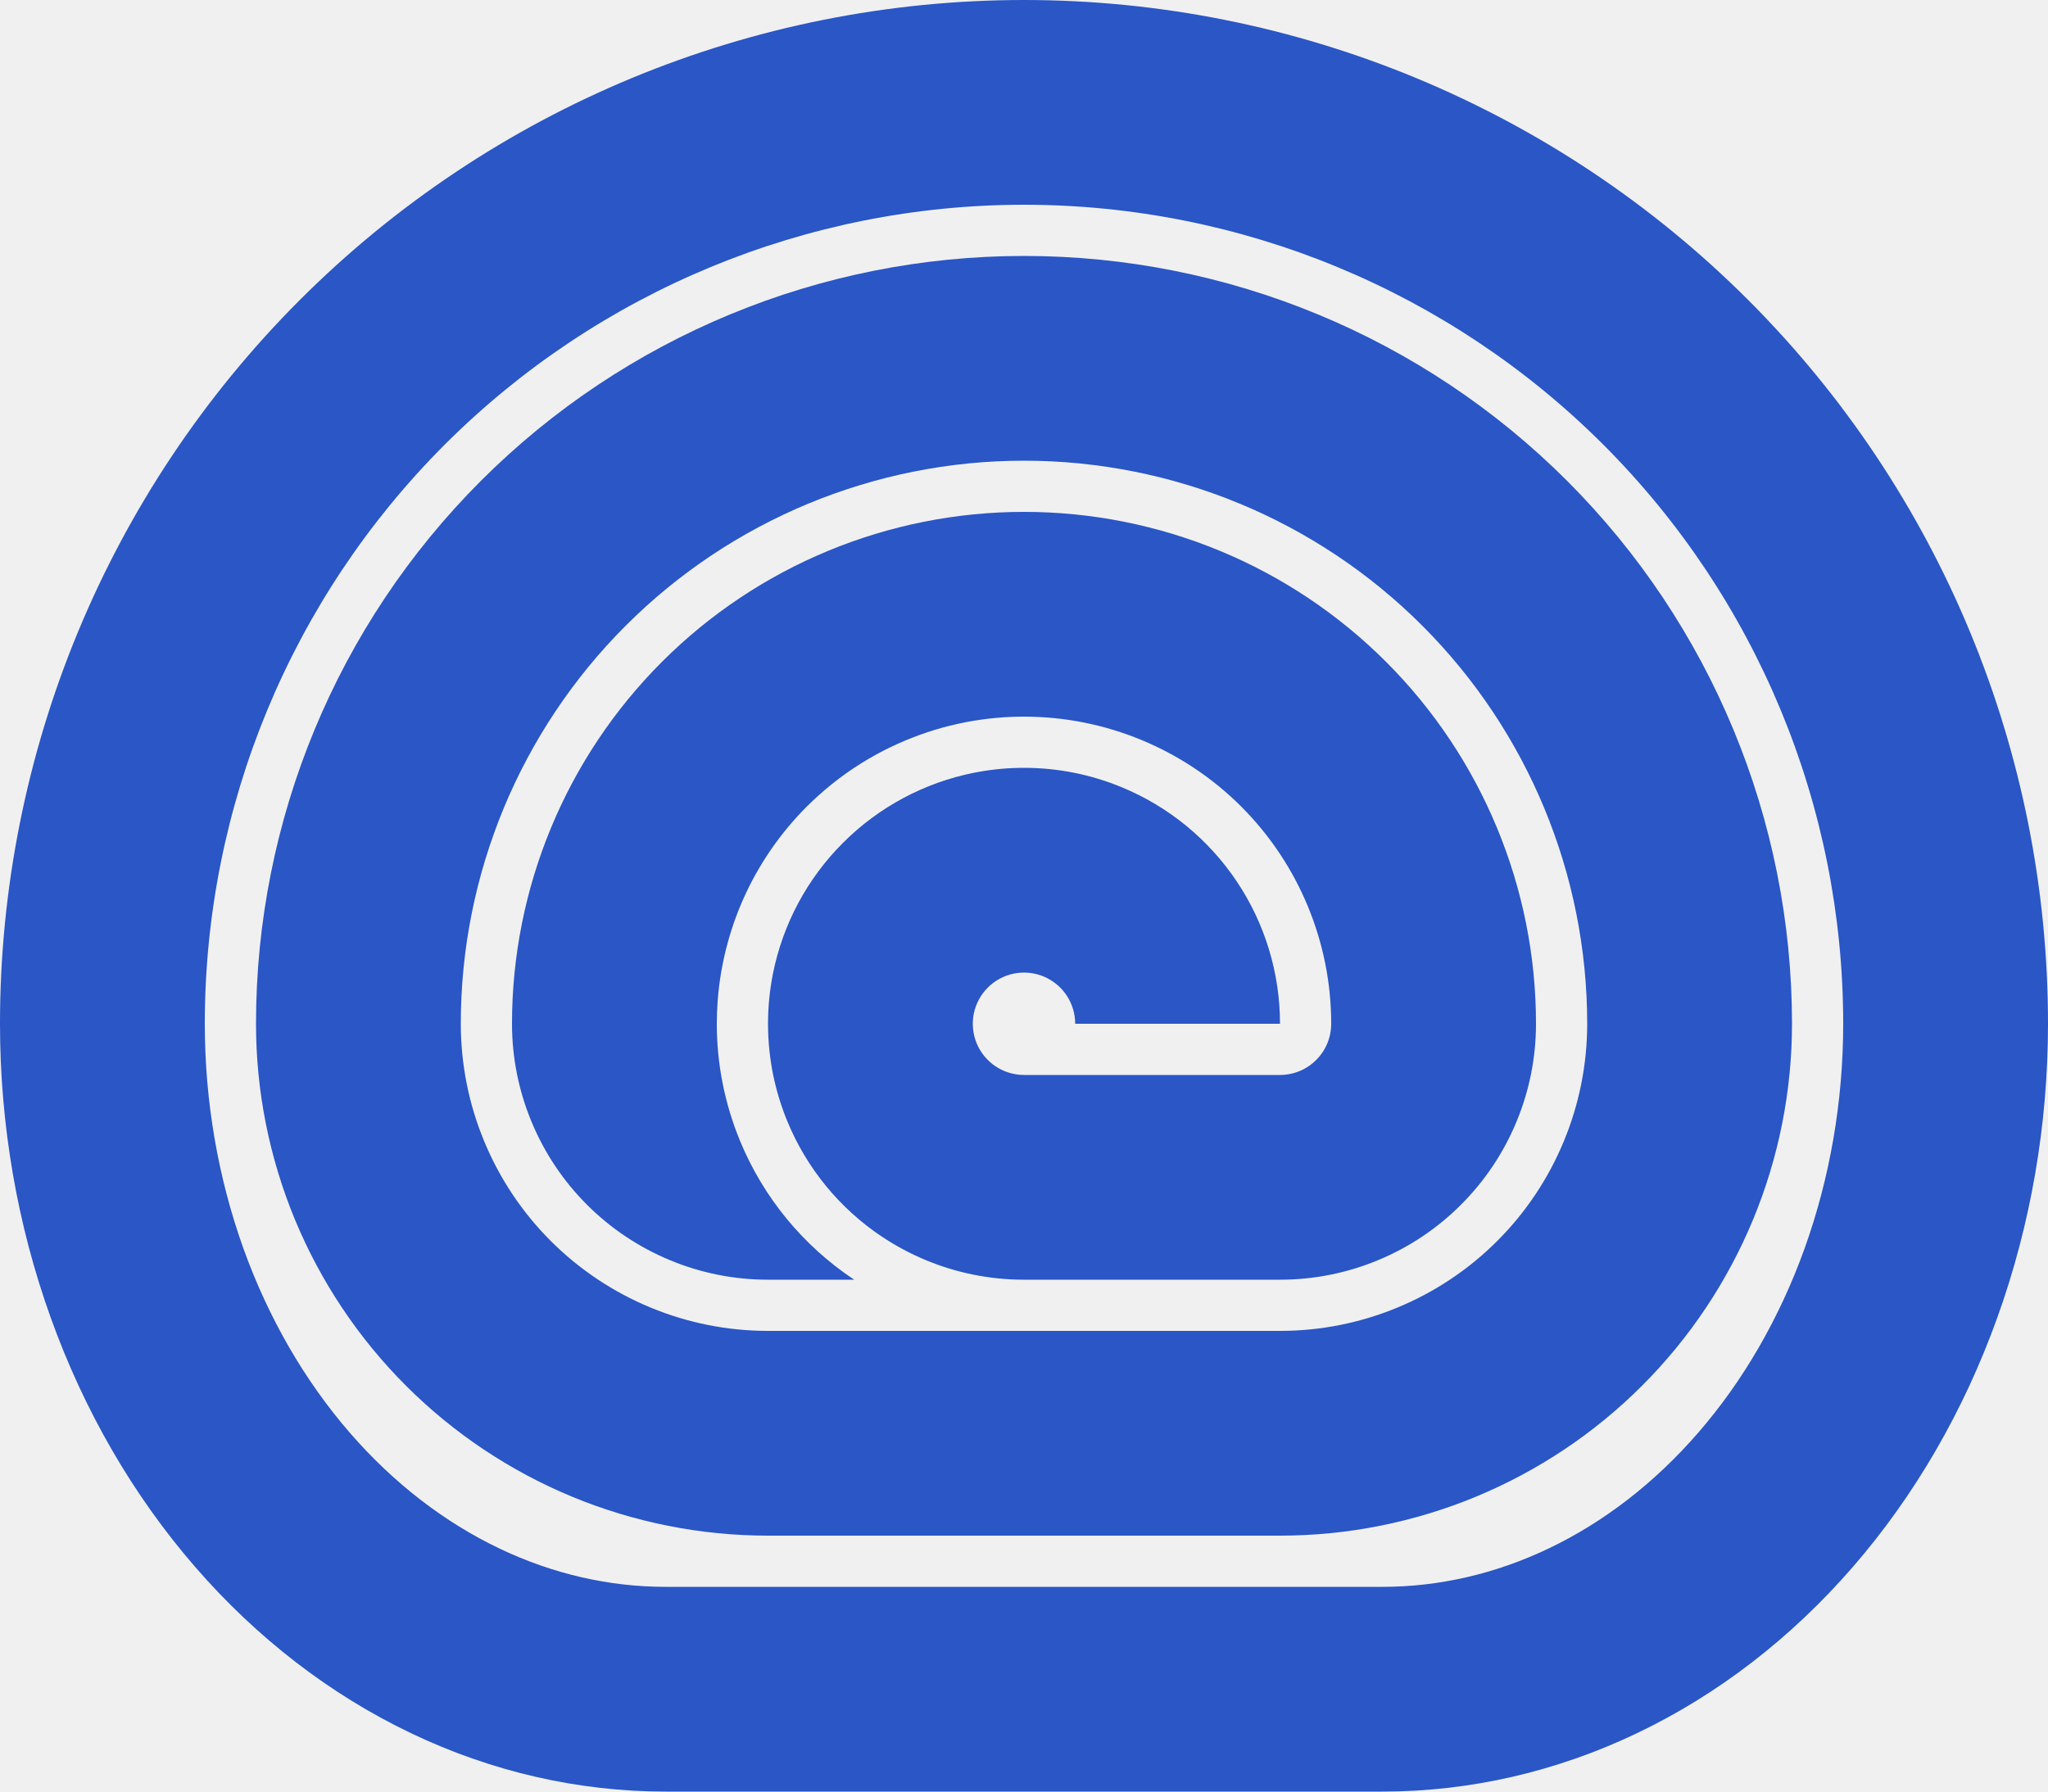
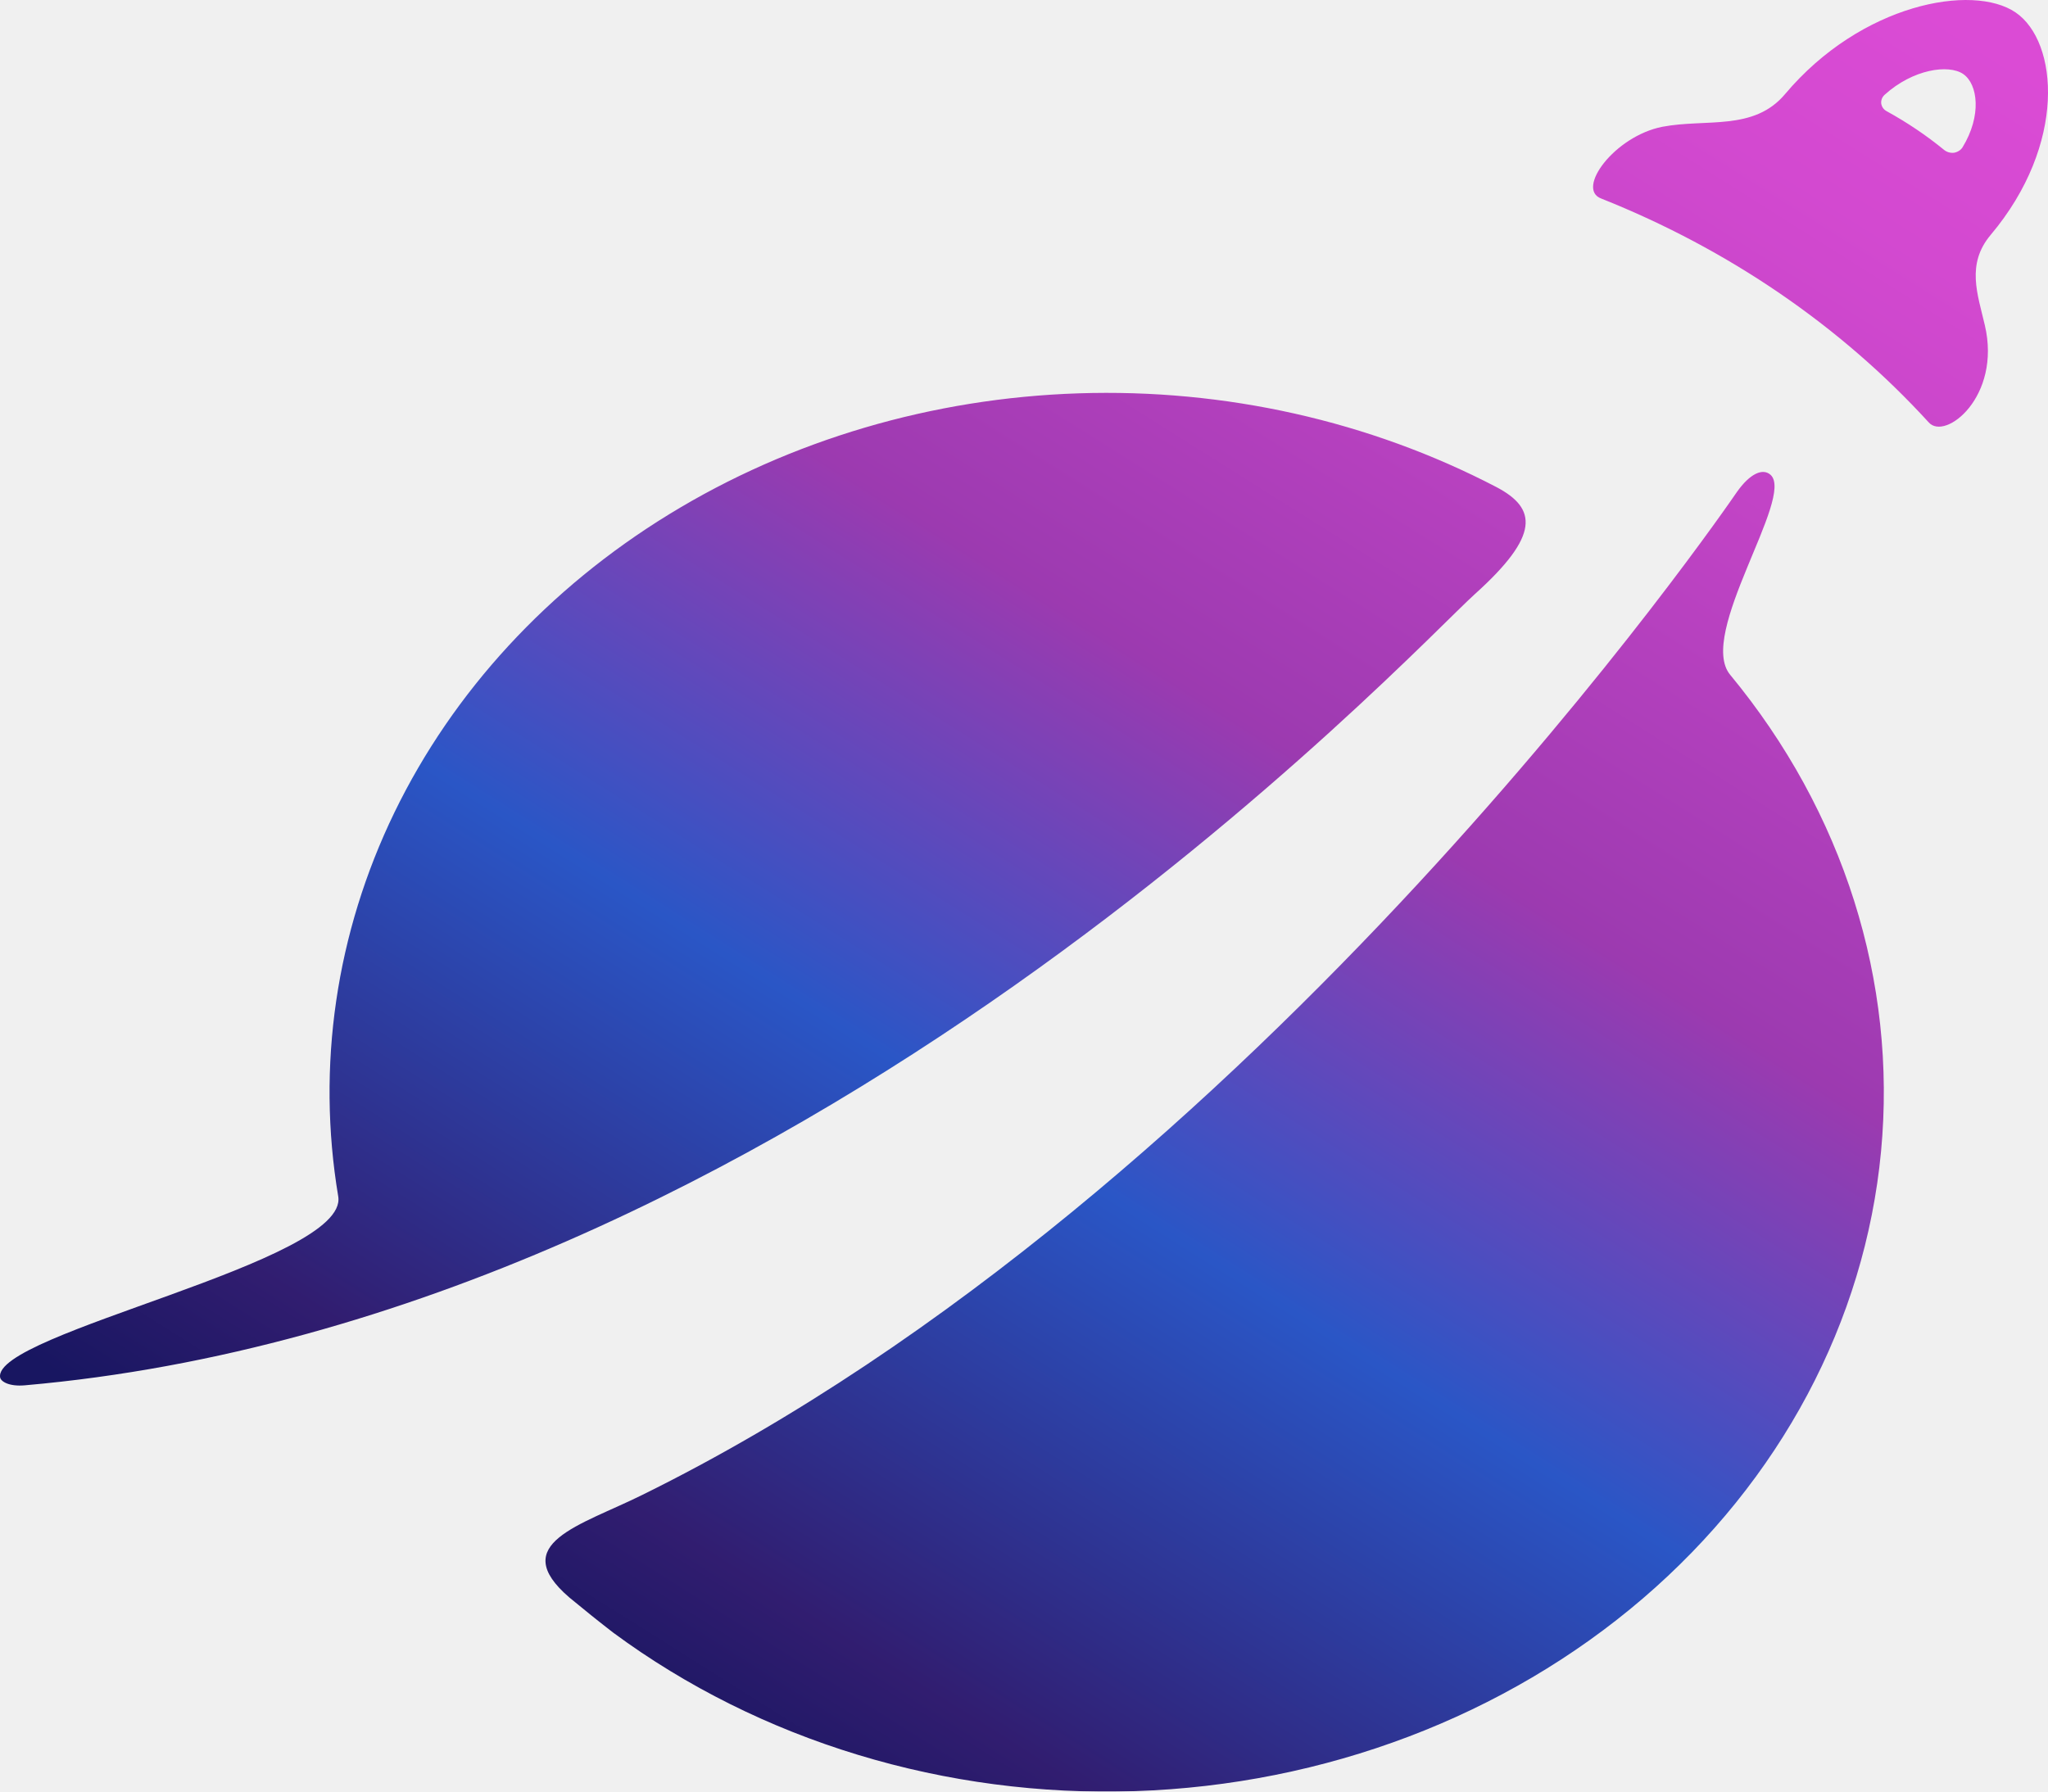
<svg xmlns="http://www.w3.org/2000/svg" width="40" height="35" viewBox="0 0 40 35" fill="none">
-   <g clip-path="url(#clip0_102_1006)">
-     <path fill-rule="evenodd" clip-rule="evenodd" d="M25 30C26.313 30 27.614 29.741 28.827 29.239C30.04 28.736 31.142 28 32.071 27.071C33 26.142 33.736 25.04 34.239 23.827C34.741 22.614 35 21.313 35 20C35 16.022 33.42 12.206 30.607 9.393C27.794 6.58 23.978 5 20 5C16.022 5 12.206 6.58 9.393 9.393C6.58 12.206 5 16.022 5 20C5 21.313 5.259 22.614 5.761 23.827C6.264 25.04 7 26.142 7.929 27.071C8.858 28 9.96 28.736 11.173 29.239C12.386 29.741 13.687 30 15 30H25ZM20 9C17.083 9 14.285 10.159 12.222 12.222C10.159 14.285 9 17.083 9 20C9 20.788 9.155 21.568 9.457 22.296C9.758 23.024 10.2 23.686 10.757 24.243C11.315 24.8 11.976 25.242 12.704 25.543C13.432 25.845 14.212 26 15 26H25C25.788 26 26.568 25.845 27.296 25.543C28.024 25.242 28.686 24.8 29.243 24.243C29.8 23.686 30.242 23.024 30.543 22.296C30.845 21.568 31 20.788 31 20C31 17.083 29.841 14.285 27.778 12.222C25.715 10.159 22.917 9 20 9Z" fill="#2A56C6" />
-     <path fill-rule="evenodd" clip-rule="evenodd" d="M13 35C11.293 35 9.602 34.612 8.025 33.858C6.448 33.104 5.015 32 3.808 30.607C2.6 29.214 1.643 27.56 0.99 25.74C0.336 23.92 0 21.97 0 20C0 14.696 2.107 9.609 5.858 5.858C9.609 2.107 14.696 0 20 0C25.304 0 30.391 2.107 34.142 5.858C37.893 9.609 40 14.696 40 20C40 21.97 39.664 23.92 39.01 25.74C38.357 27.56 37.4 29.214 36.192 30.607C34.985 32 33.552 33.104 31.975 33.858C30.398 34.612 28.707 35 27 35H13ZM8.686 8.686C11.687 5.686 15.757 4 20 4C24.244 4 28.313 5.686 31.314 8.686C34.314 11.687 36 15.757 36 20C36 21.518 35.74 23.011 35.246 24.389C34.751 25.767 34.038 26.985 33.17 27.987C32.303 28.987 31.305 29.745 30.25 30.249C29.198 30.752 28.096 31 27 31H13C11.904 31 10.802 30.752 9.75 30.249C8.695 29.745 7.697 28.987 6.83 27.987C5.962 26.985 5.249 25.767 4.754 24.389C4.26 23.011 4 21.518 4 20C4 15.757 5.686 11.687 8.686 8.686Z" fill="#2A56C6" />
-     <path d="M25 25H19.996C19.66 25 19.326 24.965 19 24.899C18.368 24.77 17.764 24.519 17.222 24.157C16.4 23.608 15.759 22.827 15.381 21.913C15.258 21.617 15.165 21.311 15.101 21C14.969 20.352 14.966 19.68 15.096 19.024C15.289 18.055 15.765 17.164 16.465 16.465C17.164 15.765 18.055 15.289 19.024 15.096C19.055 15.09 19.085 15.084 19.116 15.079C19.409 15.026 19.705 15 20 15C20.654 15 21.304 15.128 21.913 15.381C22.827 15.759 23.608 16.4 24.157 17.222C24.707 18.044 25 19.011 25 20H21C21 19.802 20.941 19.609 20.831 19.444C20.722 19.28 20.565 19.152 20.383 19.076C20.2 19 19.999 18.981 19.805 19.019C19.611 19.058 19.433 19.153 19.293 19.293C19.153 19.433 19.058 19.611 19.019 19.805C18.981 19.999 19 20.2 19.076 20.383C19.152 20.565 19.28 20.722 19.444 20.831C19.609 20.941 19.802 21 20 21H25C25.131 21 25.261 20.974 25.383 20.924C25.504 20.874 25.614 20.8 25.707 20.707C25.8 20.614 25.874 20.504 25.924 20.383C25.974 20.261 26 20.131 26 20C26 18.409 25.368 16.883 24.243 15.757C23.117 14.632 21.591 14 20 14C19.827 14 19.656 14.007 19.485 14.022C19.066 14.058 18.654 14.138 18.255 14.259C17.863 14.379 17.484 14.538 17.124 14.734C16.712 14.959 16.326 15.233 15.973 15.552C15.9 15.619 15.828 15.687 15.757 15.757C15.265 16.25 14.867 16.819 14.575 17.436C14.429 17.745 14.31 18.066 14.219 18.396C14.114 18.772 14.046 19.16 14.017 19.554C14.006 19.702 14 19.851 14 20C14 20.784 14.154 21.565 14.457 22.296C14.911 23.392 15.68 24.329 16.667 24.989C16.672 24.993 16.678 24.996 16.683 25H15C14.343 25 13.693 24.871 13.087 24.619C12.48 24.368 11.929 24 11.464 23.535C11 23.071 10.632 22.52 10.381 21.913C10.129 21.307 10 20.657 10 20C10 17.348 11.054 14.804 12.929 12.929C14.804 11.054 17.348 10 20 10C22.652 10 25.196 11.054 27.071 12.929C28.946 14.804 30 17.348 30 20C30 20.657 29.871 21.307 29.619 21.913C29.368 22.52 29 23.071 28.535 23.535C28.071 24 27.52 24.368 26.913 24.619C26.307 24.871 25.657 25 25 25Z" fill="#2A56C6" />
+   <mask id="mask0_2006_44" style="mask-type:luminance" maskUnits="userSpaceOnUse" x="0" y="0" width="40" height="35">
+     <path d="M40 0H0V35H40V0Z" fill="white" />
+   </mask>
+   <g mask="url(#mask0_2006_44)">
+     <path d="M28.806 11.606C27.578 12.709 15.483 25.749 0.486 27.063C0.171 27.091 0.017 26.986 0.003 26.911C-0.16 26.045 6.82 24.654 6.606 23.373C6.18 20.828 6.561 18.227 7.705 15.869C8.85 13.511 10.711 11.491 13.075 10.043C15.438 8.595 18.208 7.777 21.066 7.684C23.923 7.59 26.752 8.225 29.226 9.515C30.02 9.932 30.081 10.459 28.806 11.606ZM11.12 31.208C11.406 31.445 11.691 31.674 11.977 31.895C14.842 34.012 18.468 35.114 22.172 34.991C25.877 34.868 29.403 33.529 32.087 31.227C34.77 28.926 36.425 25.82 36.739 22.496C37.053 19.172 36.005 15.859 33.792 13.182C33.138 12.393 35.061 9.708 34.581 9.276C34.429 9.14 34.178 9.25 33.923 9.613C33.766 9.839 24.589 23.27 12.543 29.205C11.34 29.802 9.894 30.154 11.12 31.208ZM38.881 4.588C38.398 5.162 38.626 5.748 38.766 6.352C39.095 7.749 37.989 8.62 37.669 8.25C35.946 6.364 33.756 4.867 31.275 3.879C30.772 3.694 31.532 2.662 32.466 2.477C33.323 2.313 34.252 2.565 34.863 1.84C36.352 0.07 38.529 -0.328 39.367 0.243C40.204 0.814 40.369 2.819 38.881 4.588ZM38.344 1.446C38.058 1.251 37.361 1.351 36.809 1.852C36.784 1.875 36.765 1.902 36.754 1.932C36.743 1.962 36.739 1.993 36.743 2.025C36.748 2.055 36.76 2.085 36.778 2.111C36.797 2.137 36.822 2.158 36.852 2.174C37.25 2.393 37.624 2.645 37.969 2.927C37.995 2.949 38.026 2.965 38.059 2.975C38.093 2.985 38.129 2.988 38.164 2.984C38.198 2.978 38.23 2.966 38.259 2.948C38.287 2.931 38.311 2.908 38.329 2.881C38.712 2.256 38.629 1.642 38.344 1.446Z" fill="url(#paint0_linear_2006_44)" />
  </g>
  <defs>
-     <clipPath id="clip0_102_1006">
-       <rect width="40" height="35" fill="white" />
-     </clipPath>
+     <linearGradient id="paint0_linear_2006_44" x1="14" y1="34.972" x2="36.464" y2="-0.685" gradientUnits="userSpaceOnUse">
+       <stop stop-color="#181661" />
+       <stop offset="0.09" stop-color="#311D70" />
+       <stop offset="0.33" stop-color="#2A56C6" />
+       <stop offset="0.55" stop-color="#9C3AB0" />
+       <stop offset="0.74" stop-color="#BF43C4" />
+       <stop offset="0.9" stop-color="#D349D0" />
+       <stop offset="1" stop-color="#DB4BD5" />
+     </linearGradient>
  </defs>
</svg>
